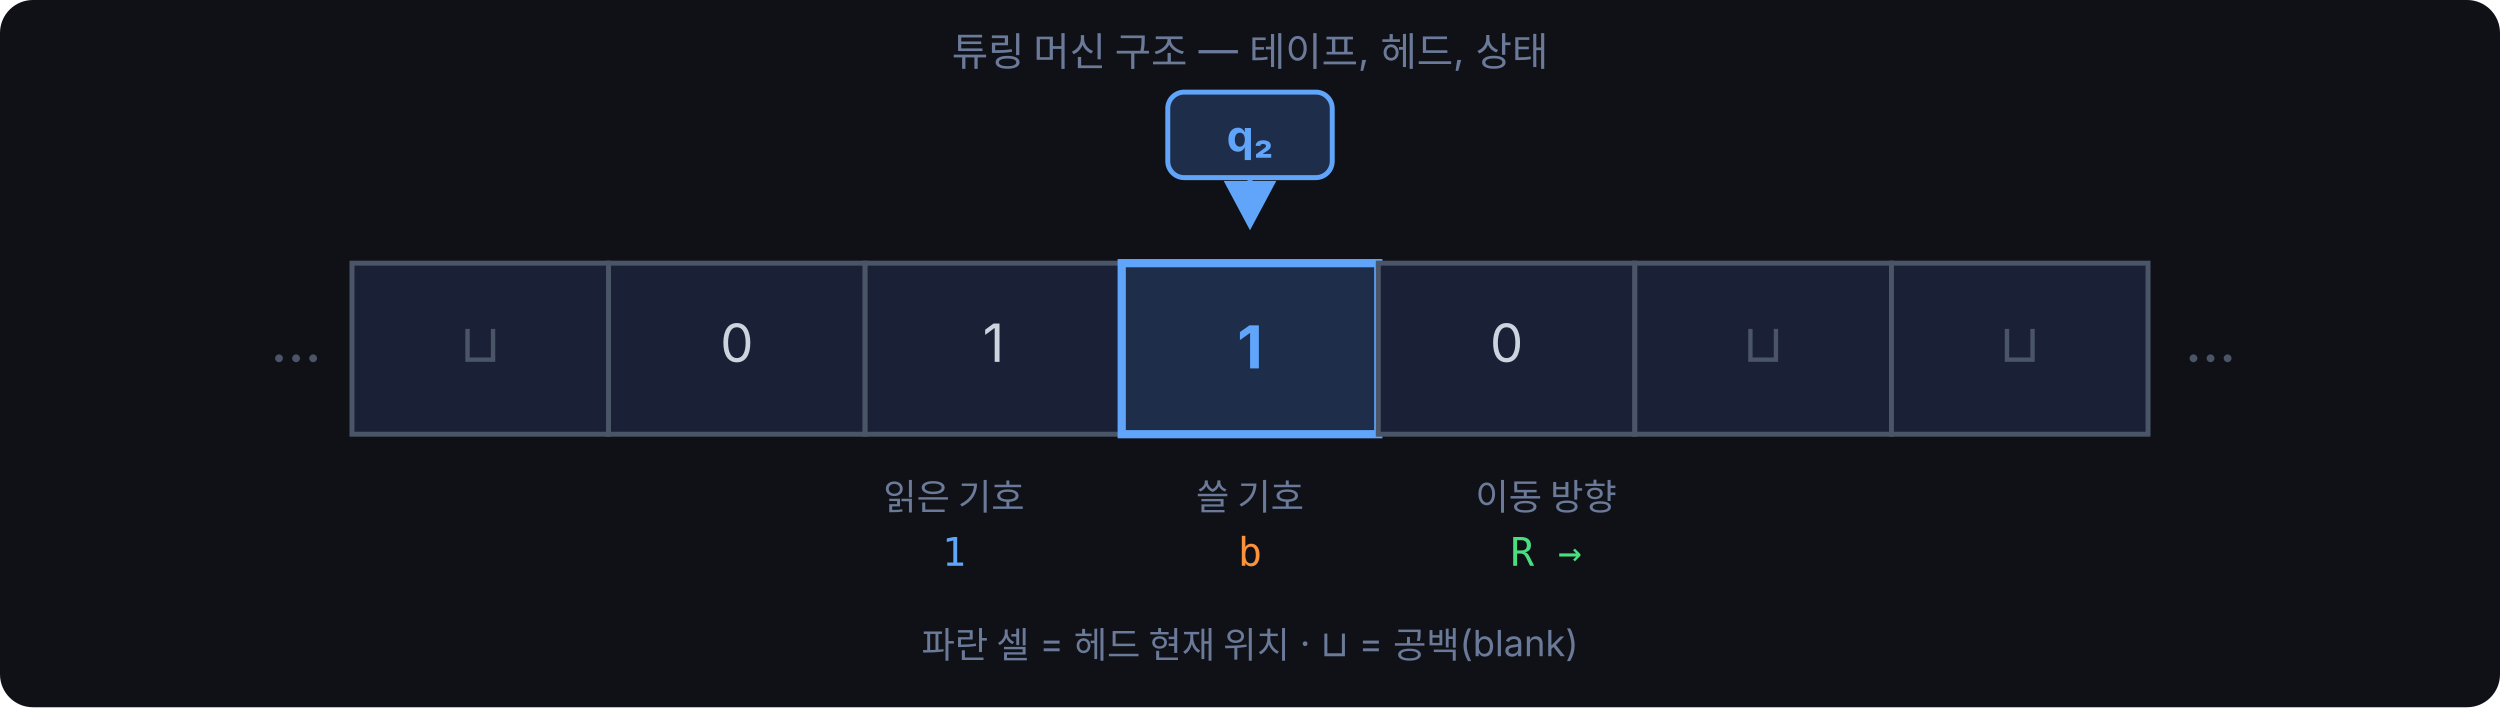
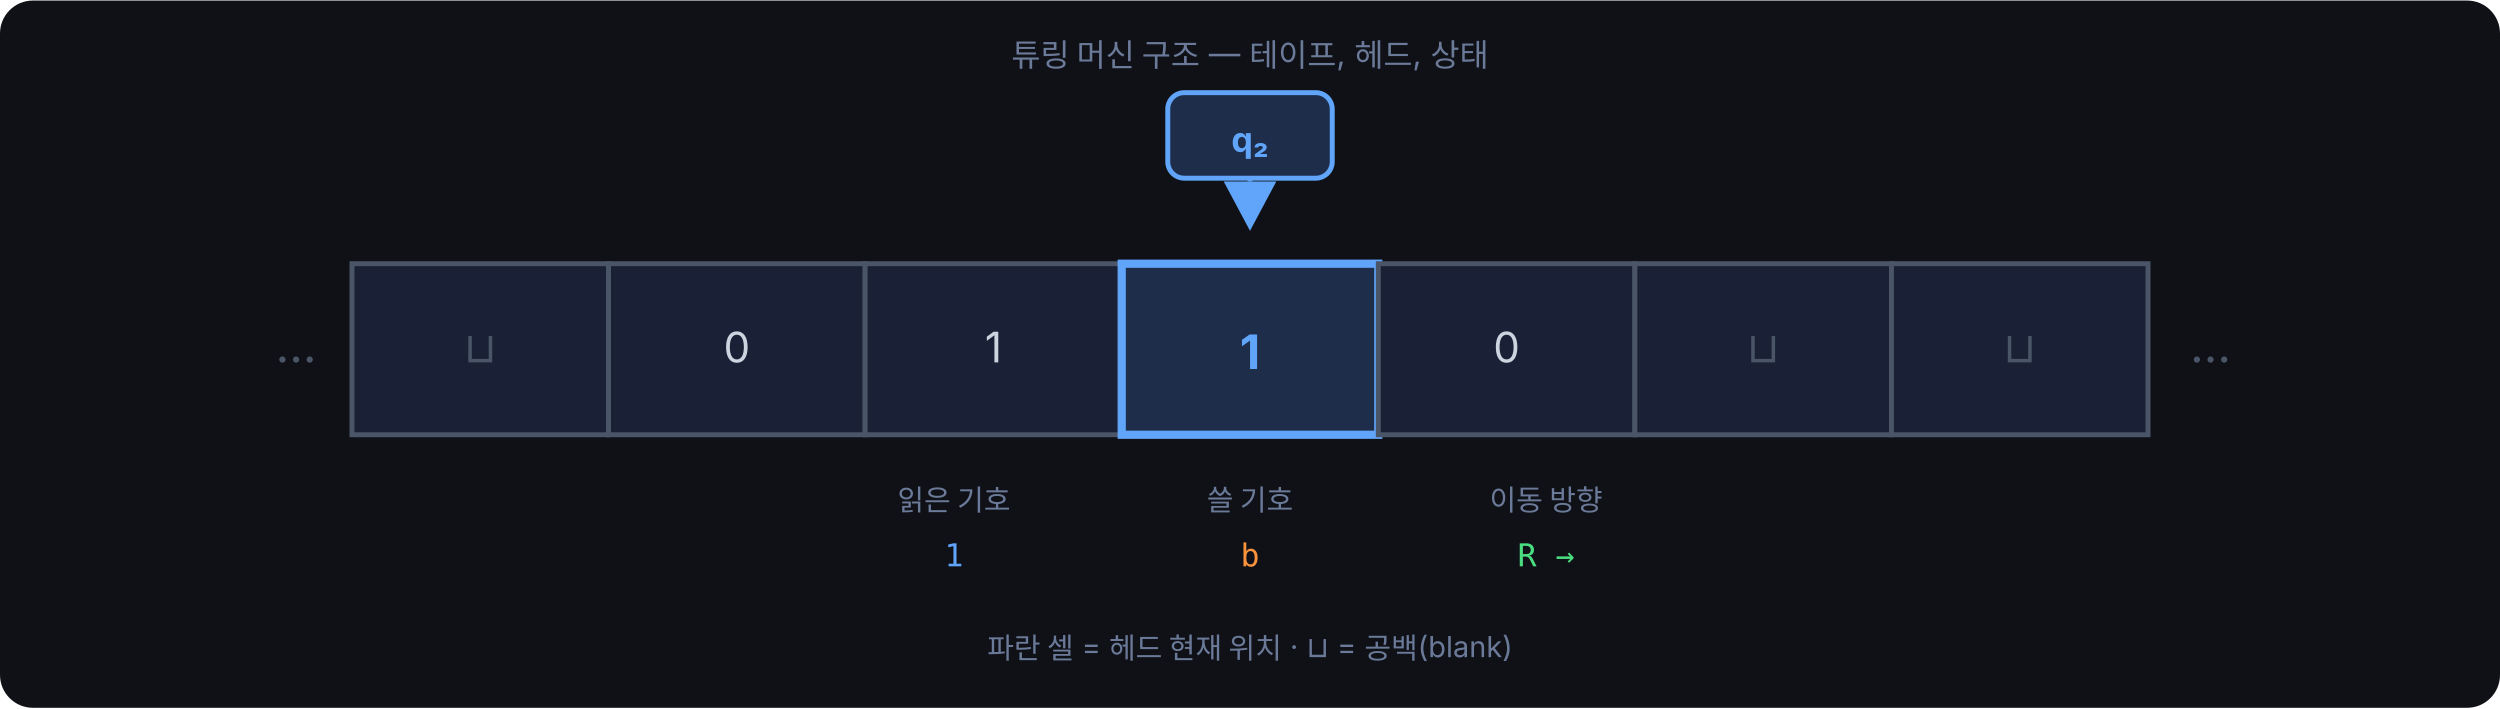
- <svg xmlns="http://www.w3.org/2000/svg" viewBox="0 0 760 215" width="760" height="215">
+ <svg xmlns="http://www.w3.org/2000/svg" viewBox="0 0 760 215" width="1140" height="323">
  <rect width="760" height="215" fill="#0f1117" rx="10" />
-   <text x="380" y="20" text-anchor="middle" fill="#6b7a99" font-size="12" font-family="system-ui,-apple-system,sans-serif">튜링 머신 구조 — 테이프, 헤드, 상태</text>
+   <text x="380" y="20" text-anchor="middle" fill="#6b7a99" font-size="9.6" font-family="system-ui,-apple-system,sans-serif">튜링 머신 구조 — 테이프, 헤드, 상태</text>
  <rect x="107" y="80" width="78" height="52" fill="#1a2035" stroke="#4a5568" stroke-width="1.5" />
-   <text x="146" y="110" text-anchor="middle" fill="#4a5568" font-size="16" font-family="system-ui,-apple-system,sans-serif">⊔</text>
+   <text x="146" y="110" text-anchor="middle" fill="#4a5568" font-size="12.8" font-family="system-ui,-apple-system,sans-serif">⊔</text>
  <rect x="185" y="80" width="78" height="52" fill="#1a2035" stroke="#4a5568" stroke-width="1.5" />
-   <text x="224" y="110" text-anchor="middle" fill="#cbd5e0" font-size="16" font-family="system-ui,-apple-system,sans-serif">0</text>
+   <text x="224" y="110" text-anchor="middle" fill="#cbd5e0" font-size="12.8" font-family="system-ui,-apple-system,sans-serif">0</text>
  <rect x="263" y="80" width="78" height="52" fill="#1a2035" stroke="#4a5568" stroke-width="1.5" />
-   <text x="302" y="110" text-anchor="middle" fill="#cbd5e0" font-size="16" font-family="system-ui,-apple-system,sans-serif">1</text>
+   <text x="302" y="110" text-anchor="middle" fill="#cbd5e0" font-size="12.8" font-family="system-ui,-apple-system,sans-serif">1</text>
  <rect x="341" y="80" width="78" height="52" fill="#1e2d4a" stroke="#60a5fa" stroke-width="2.5" />
-   <text x="380" y="112" text-anchor="middle" fill="#60a5fa" font-size="18" font-weight="700" font-family="system-ui,-apple-system,sans-serif">1</text>
+   <text x="380" y="112" text-anchor="middle" fill="#60a5fa" font-size="14.4" font-weight="700" font-family="system-ui,-apple-system,sans-serif">1</text>
  <rect x="419" y="80" width="78" height="52" fill="#1a2035" stroke="#4a5568" stroke-width="1.5" />
-   <text x="458" y="110" text-anchor="middle" fill="#cbd5e0" font-size="16" font-family="system-ui,-apple-system,sans-serif">0</text>
+   <text x="458" y="110" text-anchor="middle" fill="#cbd5e0" font-size="12.8" font-family="system-ui,-apple-system,sans-serif">0</text>
  <rect x="497" y="80" width="78" height="52" fill="#1a2035" stroke="#4a5568" stroke-width="1.5" />
-   <text x="536" y="110" text-anchor="middle" fill="#4a5568" font-size="16" font-family="system-ui,-apple-system,sans-serif">⊔</text>
+   <text x="536" y="110" text-anchor="middle" fill="#4a5568" font-size="12.8" font-family="system-ui,-apple-system,sans-serif">⊔</text>
  <rect x="575" y="80" width="78" height="52" fill="#1a2035" stroke="#4a5568" stroke-width="1.5" />
-   <text x="614" y="110" text-anchor="middle" fill="#4a5568" font-size="16" font-family="system-ui,-apple-system,sans-serif">⊔</text>
-   <text x="90" y="110" text-anchor="middle" fill="#4a5568" font-size="18" font-family="system-ui,-apple-system,sans-serif">…</text>
-   <text x="672" y="110" text-anchor="middle" fill="#4a5568" font-size="18" font-family="system-ui,-apple-system,sans-serif">…</text>
+   <text x="614" y="110" text-anchor="middle" fill="#4a5568" font-size="12.8" font-family="system-ui,-apple-system,sans-serif">⊔</text>
+   <text x="90" y="110" text-anchor="middle" fill="#4a5568" font-size="14.4" font-family="system-ui,-apple-system,sans-serif">…</text>
+   <text x="672" y="110" text-anchor="middle" fill="#4a5568" font-size="14.4" font-family="system-ui,-apple-system,sans-serif">…</text>
  <polygon points="372,55 388,55 380,70" fill="#60a5fa" />
  <rect x="355" y="28" width="50" height="26" rx="5" fill="#1e2d4a" stroke="#60a5fa" stroke-width="1.5" />
-   <text x="380" y="46" text-anchor="middle" fill="#60a5fa" font-size="13" font-weight="700" font-family="system-ui,-apple-system,sans-serif">q₂</text>
+   <text x="380" y="46" text-anchor="middle" fill="#60a5fa" font-size="10.4" font-weight="700" font-family="system-ui,-apple-system,sans-serif">q₂</text>
  <line x1="380" y1="54" x2="380" y2="55" stroke="#60a5fa" stroke-width="1.5" />
-   <text x="290" y="155" text-anchor="middle" fill="#6b7a99" font-size="11" font-family="system-ui,-apple-system,sans-serif">읽은 기호</text>
-   <text x="290" y="172" text-anchor="middle" fill="#60a5fa" font-size="12" font-family="'JetBrains Mono',monospace">1</text>
-   <text x="380" y="155" text-anchor="middle" fill="#6b7a99" font-size="11" font-family="system-ui,-apple-system,sans-serif">쓸 기호</text>
-   <text x="380" y="172" text-anchor="middle" fill="#fb923c" font-size="12" font-family="'JetBrains Mono',monospace">b</text>
-   <text x="470" y="155" text-anchor="middle" fill="#6b7a99" font-size="11" font-family="system-ui,-apple-system,sans-serif">이동 방향</text>
-   <text x="470" y="172" text-anchor="middle" fill="#4ade80" font-size="12" font-family="'JetBrains Mono',monospace">R →</text>
-   <text x="380" y="200" text-anchor="middle" fill="#6b7a99" font-size="11" font-family="system-ui,-apple-system,sans-serif">파란 셀 = 헤드 현재 위치  ·  ⊔ = 공백(blank)</text>
+   <text x="290" y="155" text-anchor="middle" fill="#6b7a99" font-size="8.8" font-family="system-ui,-apple-system,sans-serif">읽은 기호</text>
+   <text x="290" y="172" text-anchor="middle" fill="#60a5fa" font-size="9.6" font-family="'JetBrains Mono',monospace">1</text>
+   <text x="380" y="155" text-anchor="middle" fill="#6b7a99" font-size="8.8" font-family="system-ui,-apple-system,sans-serif">쓸 기호</text>
+   <text x="380" y="172" text-anchor="middle" fill="#fb923c" font-size="9.6" font-family="'JetBrains Mono',monospace">b</text>
+   <text x="470" y="155" text-anchor="middle" fill="#6b7a99" font-size="8.8" font-family="system-ui,-apple-system,sans-serif">이동 방향</text>
+   <text x="470" y="172" text-anchor="middle" fill="#4ade80" font-size="9.6" font-family="'JetBrains Mono',monospace">R →</text>
+   <text x="380" y="200" text-anchor="middle" fill="#6b7a99" font-size="8.8" font-family="system-ui,-apple-system,sans-serif">파란 셀 = 헤드 현재 위치  ·  ⊔ = 공백(blank)</text>
</svg>
